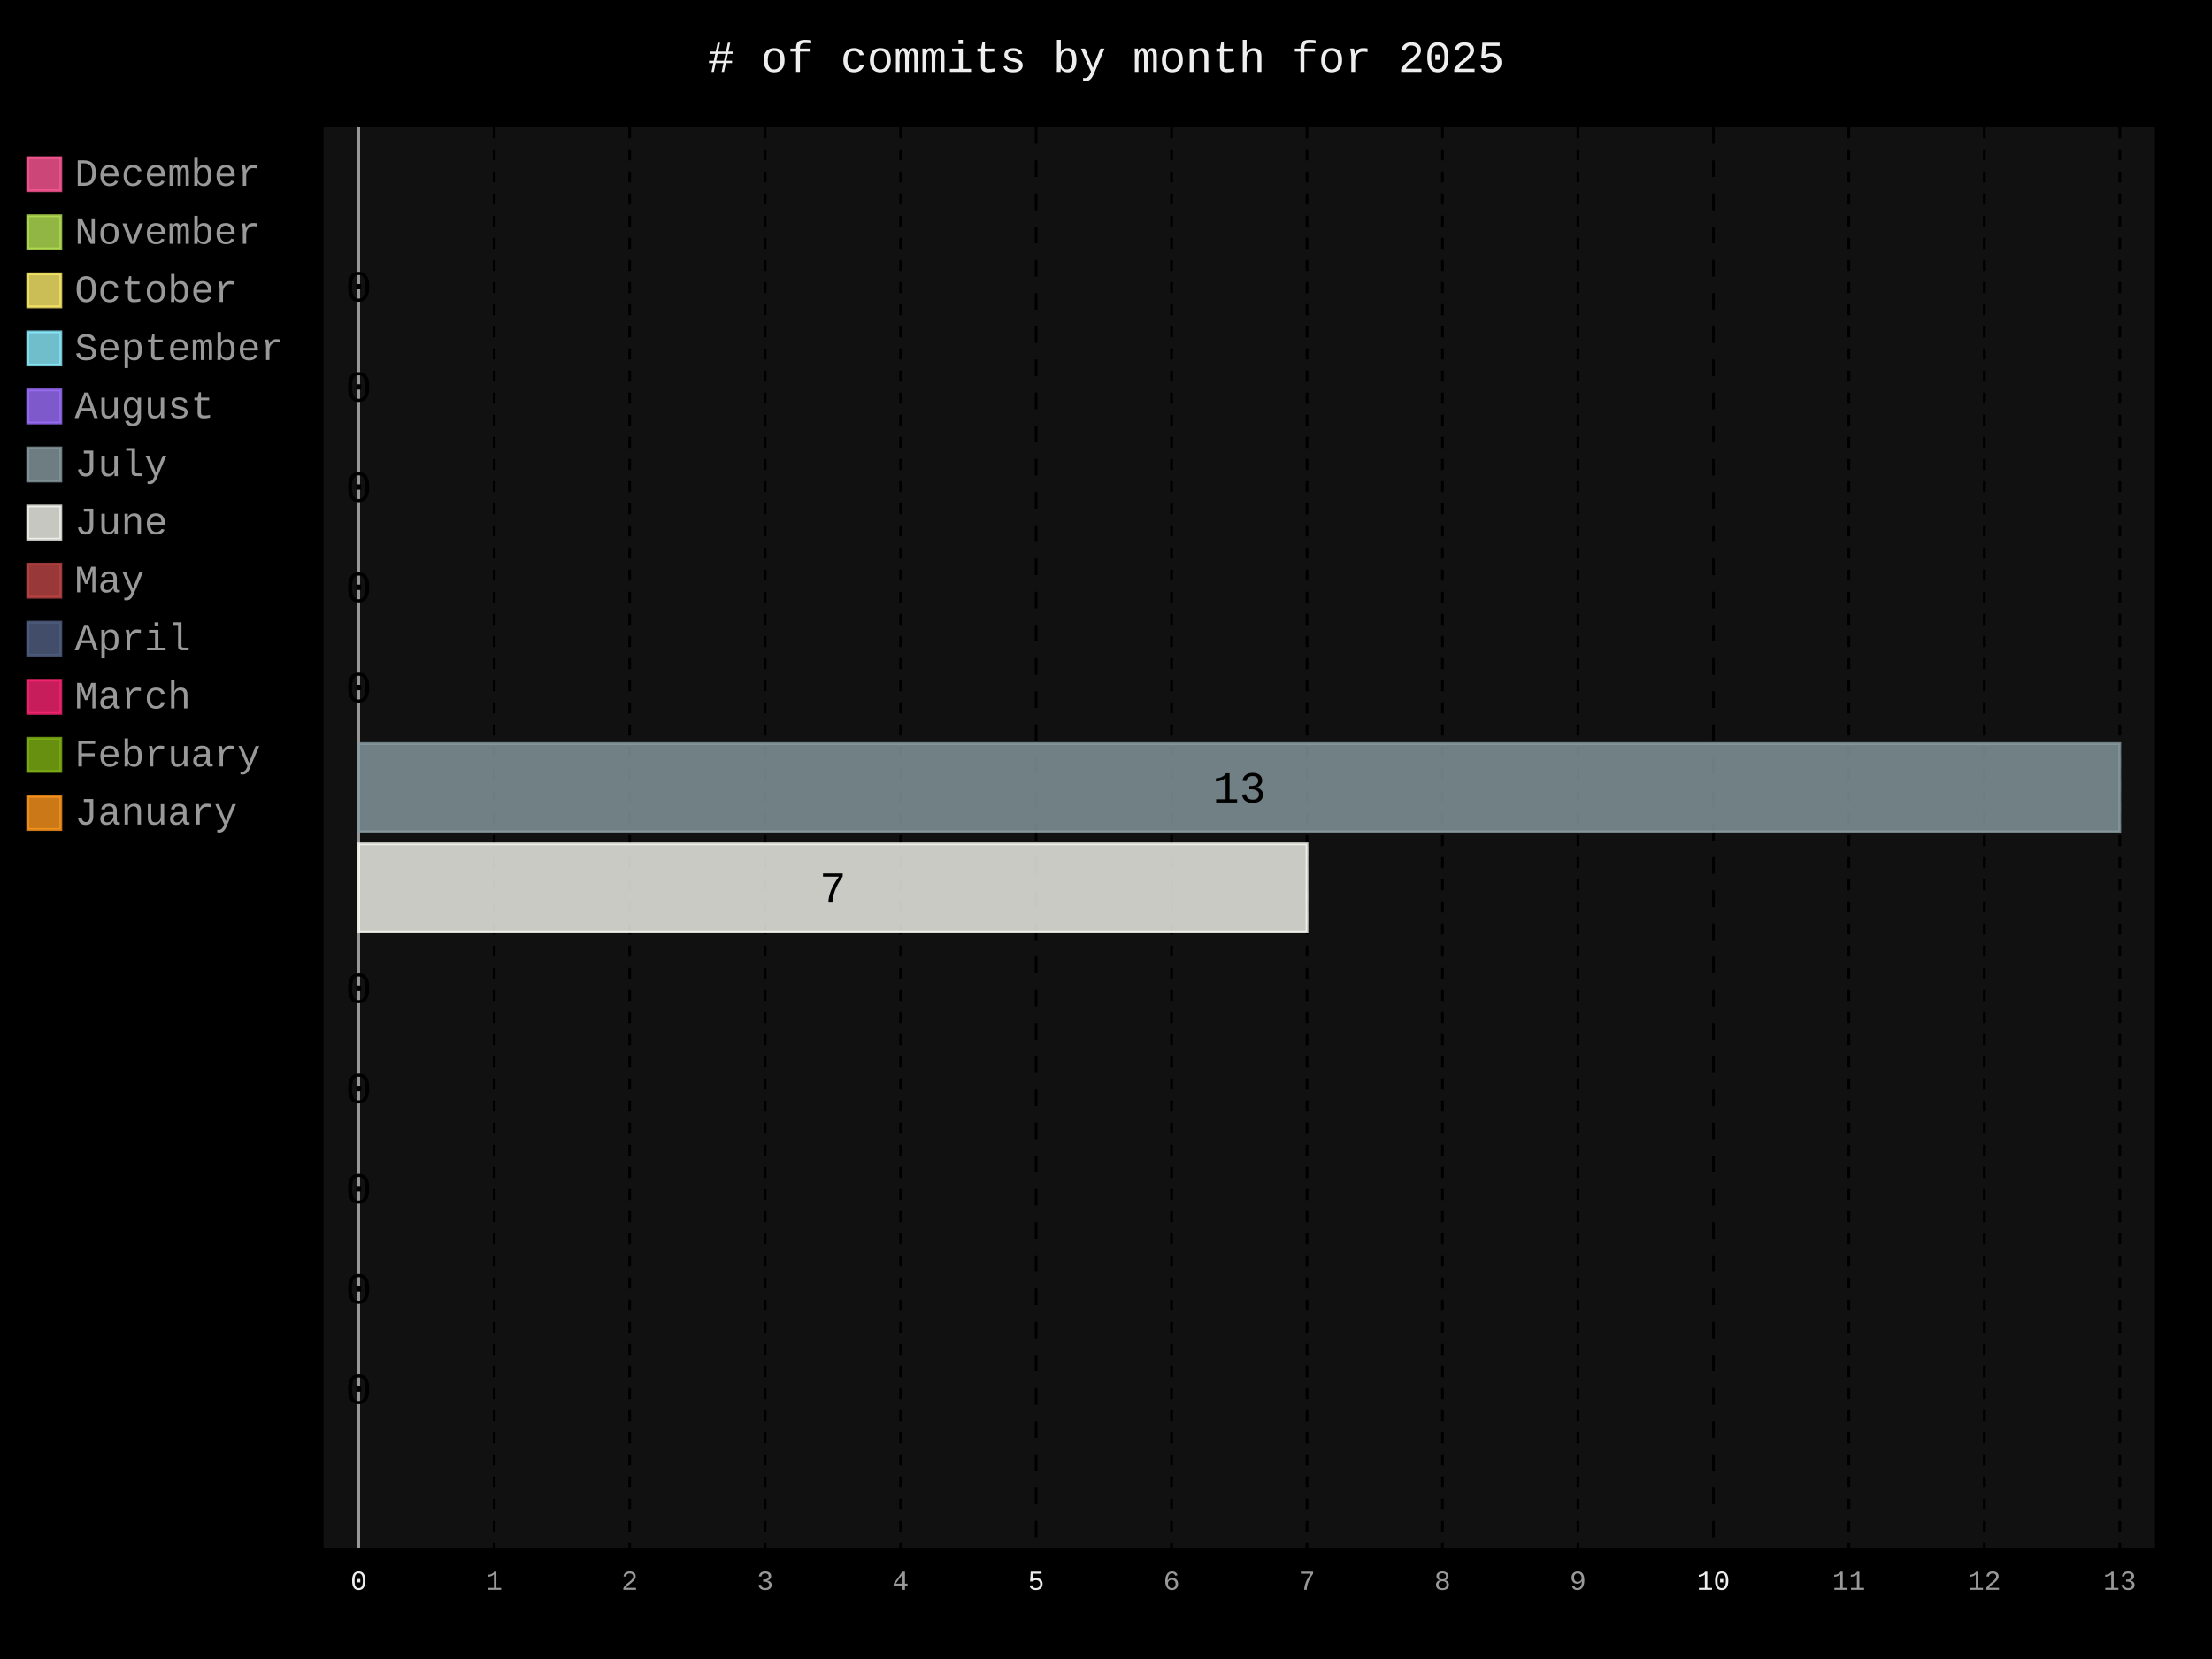
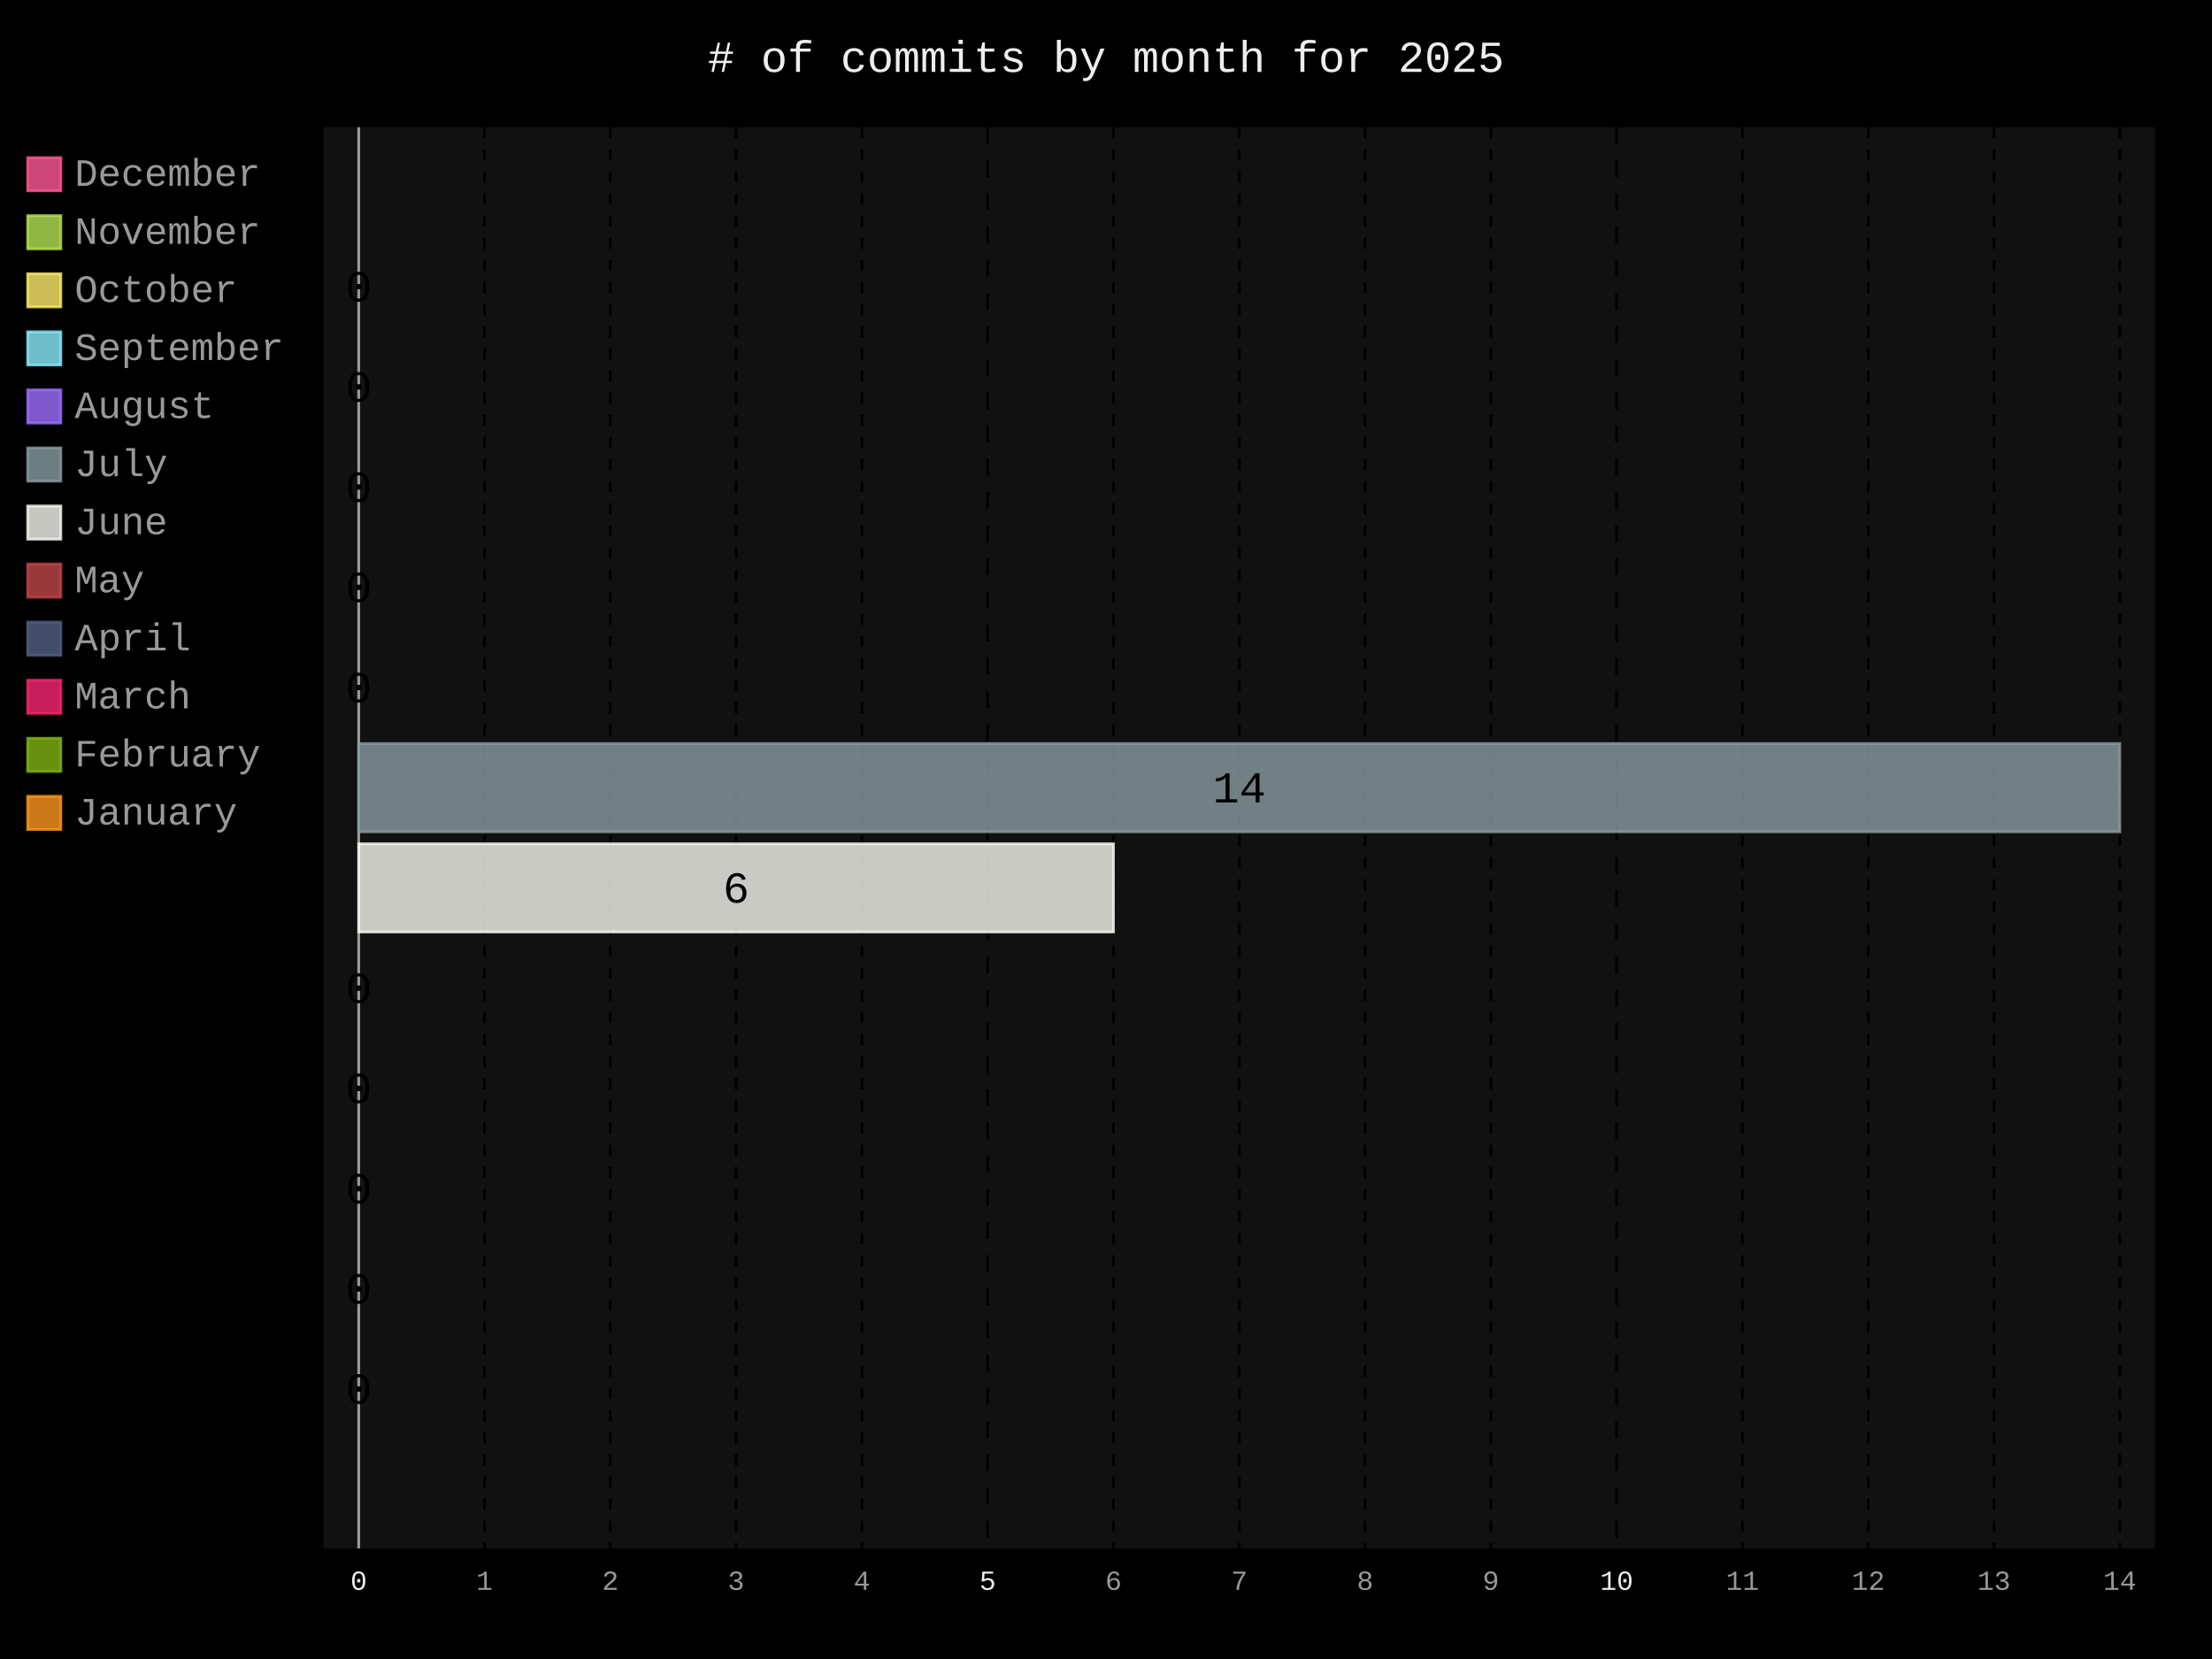
- <svg xmlns="http://www.w3.org/2000/svg" id="chart-ee1370d3-fffd-4a73-b550-3f296d1bf273" class="pygal-chart" viewBox="0 0 800 600">
+ <svg xmlns="http://www.w3.org/2000/svg" id="chart-17043335-8be6-4e63-9df9-05cff86b1221" class="pygal-chart" viewBox="0 0 800 600">
  <defs>
-     <style type="text/css">#chart-ee1370d3-fffd-4a73-b550-3f296d1bf273{-webkit-user-select:none;-webkit-font-smoothing:antialiased;font-family:Consolas,"Liberation Mono",Menlo,Courier,monospace}#chart-ee1370d3-fffd-4a73-b550-3f296d1bf273 .title{font-family:Consolas,"Liberation Mono",Menlo,Courier,monospace;font-size:16px}#chart-ee1370d3-fffd-4a73-b550-3f296d1bf273 .legends .legend text{font-family:Consolas,"Liberation Mono",Menlo,Courier,monospace;font-size:14px}#chart-ee1370d3-fffd-4a73-b550-3f296d1bf273 .axis text{font-family:Consolas,"Liberation Mono",Menlo,Courier,monospace;font-size:10px}#chart-ee1370d3-fffd-4a73-b550-3f296d1bf273 .axis text.major{font-family:Consolas,"Liberation Mono",Menlo,Courier,monospace;font-size:10px}#chart-ee1370d3-fffd-4a73-b550-3f296d1bf273 .text-overlay text.value{font-family:Consolas,"Liberation Mono",Menlo,Courier,monospace;font-size:16px}#chart-ee1370d3-fffd-4a73-b550-3f296d1bf273 .text-overlay text.label{font-family:Consolas,"Liberation Mono",Menlo,Courier,monospace;font-size:10px}#chart-ee1370d3-fffd-4a73-b550-3f296d1bf273 .tooltip{font-family:Consolas,"Liberation Mono",Menlo,Courier,monospace;font-size:14px}#chart-ee1370d3-fffd-4a73-b550-3f296d1bf273 text.no_data{font-family:Consolas,"Liberation Mono",Menlo,Courier,monospace;font-size:64px}
- #chart-ee1370d3-fffd-4a73-b550-3f296d1bf273{background-color:black}#chart-ee1370d3-fffd-4a73-b550-3f296d1bf273 path,#chart-ee1370d3-fffd-4a73-b550-3f296d1bf273 line,#chart-ee1370d3-fffd-4a73-b550-3f296d1bf273 rect,#chart-ee1370d3-fffd-4a73-b550-3f296d1bf273 circle{-webkit-transition:250ms;-moz-transition:250ms;transition:250ms}#chart-ee1370d3-fffd-4a73-b550-3f296d1bf273 .graph &gt; .background{fill:black}#chart-ee1370d3-fffd-4a73-b550-3f296d1bf273 .plot &gt; .background{fill:#111}#chart-ee1370d3-fffd-4a73-b550-3f296d1bf273 .graph{fill:#999}#chart-ee1370d3-fffd-4a73-b550-3f296d1bf273 text.no_data{fill:#eee}#chart-ee1370d3-fffd-4a73-b550-3f296d1bf273 .title{fill:#eee}#chart-ee1370d3-fffd-4a73-b550-3f296d1bf273 .legends .legend text{fill:#999}#chart-ee1370d3-fffd-4a73-b550-3f296d1bf273 .legends .legend:hover text{fill:#eee}#chart-ee1370d3-fffd-4a73-b550-3f296d1bf273 .axis .line{stroke:#eee}#chart-ee1370d3-fffd-4a73-b550-3f296d1bf273 .axis .guide.line{stroke:#555}#chart-ee1370d3-fffd-4a73-b550-3f296d1bf273 .axis .major.line{stroke:#999}#chart-ee1370d3-fffd-4a73-b550-3f296d1bf273 .axis text.major{fill:#eee}#chart-ee1370d3-fffd-4a73-b550-3f296d1bf273 .axis.y .guides:hover .guide.line,#chart-ee1370d3-fffd-4a73-b550-3f296d1bf273 .line-graph .axis.x .guides:hover .guide.line,#chart-ee1370d3-fffd-4a73-b550-3f296d1bf273 .stackedline-graph .axis.x .guides:hover .guide.line,#chart-ee1370d3-fffd-4a73-b550-3f296d1bf273 .xy-graph .axis.x .guides:hover .guide.line{stroke:#eee}#chart-ee1370d3-fffd-4a73-b550-3f296d1bf273 .axis .guides:hover text{fill:#eee}#chart-ee1370d3-fffd-4a73-b550-3f296d1bf273 .reactive{fill-opacity:.8;stroke-opacity:.8;stroke-width:1}#chart-ee1370d3-fffd-4a73-b550-3f296d1bf273 .ci{stroke:#999}#chart-ee1370d3-fffd-4a73-b550-3f296d1bf273 .reactive.active,#chart-ee1370d3-fffd-4a73-b550-3f296d1bf273 .active .reactive{fill-opacity:.4;stroke-opacity:.9;stroke-width:4}#chart-ee1370d3-fffd-4a73-b550-3f296d1bf273 .ci .reactive.active{stroke-width:1.5}#chart-ee1370d3-fffd-4a73-b550-3f296d1bf273 .series text{fill:#eee}#chart-ee1370d3-fffd-4a73-b550-3f296d1bf273 .tooltip rect{fill:#111;stroke:#eee;-webkit-transition:opacity 250ms;-moz-transition:opacity 250ms;transition:opacity 250ms}#chart-ee1370d3-fffd-4a73-b550-3f296d1bf273 .tooltip .label{fill:#999}#chart-ee1370d3-fffd-4a73-b550-3f296d1bf273 .tooltip .label{fill:#999}#chart-ee1370d3-fffd-4a73-b550-3f296d1bf273 .tooltip .legend{font-size:.8em;fill:#555}#chart-ee1370d3-fffd-4a73-b550-3f296d1bf273 .tooltip .x_label{font-size:.6em;fill:#eee}#chart-ee1370d3-fffd-4a73-b550-3f296d1bf273 .tooltip .xlink{font-size:.5em;text-decoration:underline}#chart-ee1370d3-fffd-4a73-b550-3f296d1bf273 .tooltip .value{font-size:1.5em}#chart-ee1370d3-fffd-4a73-b550-3f296d1bf273 .bound{font-size:.5em}#chart-ee1370d3-fffd-4a73-b550-3f296d1bf273 .max-value{font-size:.75em;fill:#555}#chart-ee1370d3-fffd-4a73-b550-3f296d1bf273 .map-element{fill:#111;stroke:#555 !important}#chart-ee1370d3-fffd-4a73-b550-3f296d1bf273 .map-element .reactive{fill-opacity:inherit;stroke-opacity:inherit}#chart-ee1370d3-fffd-4a73-b550-3f296d1bf273 .color-0,#chart-ee1370d3-fffd-4a73-b550-3f296d1bf273 .color-0 a:visited{stroke:#ff5995;fill:#ff5995}#chart-ee1370d3-fffd-4a73-b550-3f296d1bf273 .color-1,#chart-ee1370d3-fffd-4a73-b550-3f296d1bf273 .color-1 a:visited{stroke:#b6e354;fill:#b6e354}#chart-ee1370d3-fffd-4a73-b550-3f296d1bf273 .color-2,#chart-ee1370d3-fffd-4a73-b550-3f296d1bf273 .color-2 a:visited{stroke:#feed6c;fill:#feed6c}#chart-ee1370d3-fffd-4a73-b550-3f296d1bf273 .color-3,#chart-ee1370d3-fffd-4a73-b550-3f296d1bf273 .color-3 a:visited{stroke:#8cedff;fill:#8cedff}#chart-ee1370d3-fffd-4a73-b550-3f296d1bf273 .color-4,#chart-ee1370d3-fffd-4a73-b550-3f296d1bf273 .color-4 a:visited{stroke:#9e6ffe;fill:#9e6ffe}#chart-ee1370d3-fffd-4a73-b550-3f296d1bf273 .color-5,#chart-ee1370d3-fffd-4a73-b550-3f296d1bf273 .color-5 a:visited{stroke:#899ca1;fill:#899ca1}#chart-ee1370d3-fffd-4a73-b550-3f296d1bf273 .color-6,#chart-ee1370d3-fffd-4a73-b550-3f296d1bf273 .color-6 a:visited{stroke:#f8f8f2;fill:#f8f8f2}#chart-ee1370d3-fffd-4a73-b550-3f296d1bf273 .color-7,#chart-ee1370d3-fffd-4a73-b550-3f296d1bf273 .color-7 a:visited{stroke:#bf4646;fill:#bf4646}#chart-ee1370d3-fffd-4a73-b550-3f296d1bf273 .color-8,#chart-ee1370d3-fffd-4a73-b550-3f296d1bf273 .color-8 a:visited{stroke:#516083;fill:#516083}#chart-ee1370d3-fffd-4a73-b550-3f296d1bf273 .color-9,#chart-ee1370d3-fffd-4a73-b550-3f296d1bf273 .color-9 a:visited{stroke:#f92672;fill:#f92672}#chart-ee1370d3-fffd-4a73-b550-3f296d1bf273 .color-10,#chart-ee1370d3-fffd-4a73-b550-3f296d1bf273 .color-10 a:visited{stroke:#82b414;fill:#82b414}#chart-ee1370d3-fffd-4a73-b550-3f296d1bf273 .color-11,#chart-ee1370d3-fffd-4a73-b550-3f296d1bf273 .color-11 a:visited{stroke:#fd971f;fill:#fd971f}#chart-ee1370d3-fffd-4a73-b550-3f296d1bf273 .text-overlay .color-0 text{fill:black}#chart-ee1370d3-fffd-4a73-b550-3f296d1bf273 .text-overlay .color-1 text{fill:black}#chart-ee1370d3-fffd-4a73-b550-3f296d1bf273 .text-overlay .color-2 text{fill:black}#chart-ee1370d3-fffd-4a73-b550-3f296d1bf273 .text-overlay .color-3 text{fill:black}#chart-ee1370d3-fffd-4a73-b550-3f296d1bf273 .text-overlay .color-4 text{fill:black}#chart-ee1370d3-fffd-4a73-b550-3f296d1bf273 .text-overlay .color-5 text{fill:black}#chart-ee1370d3-fffd-4a73-b550-3f296d1bf273 .text-overlay .color-6 text{fill:black}#chart-ee1370d3-fffd-4a73-b550-3f296d1bf273 .text-overlay .color-7 text{fill:black}#chart-ee1370d3-fffd-4a73-b550-3f296d1bf273 .text-overlay .color-8 text{fill:black}#chart-ee1370d3-fffd-4a73-b550-3f296d1bf273 .text-overlay .color-9 text{fill:black}#chart-ee1370d3-fffd-4a73-b550-3f296d1bf273 .text-overlay .color-10 text{fill:black}#chart-ee1370d3-fffd-4a73-b550-3f296d1bf273 .text-overlay .color-11 text{fill:black}
- #chart-ee1370d3-fffd-4a73-b550-3f296d1bf273 text.no_data{text-anchor:middle}#chart-ee1370d3-fffd-4a73-b550-3f296d1bf273 .guide.line{fill:none}#chart-ee1370d3-fffd-4a73-b550-3f296d1bf273 .centered{text-anchor:middle}#chart-ee1370d3-fffd-4a73-b550-3f296d1bf273 .title{text-anchor:middle}#chart-ee1370d3-fffd-4a73-b550-3f296d1bf273 .legends .legend text{fill-opacity:1}#chart-ee1370d3-fffd-4a73-b550-3f296d1bf273 .axis.x text{text-anchor:middle}#chart-ee1370d3-fffd-4a73-b550-3f296d1bf273 .axis.x:not(.web) text[transform]{text-anchor:start}#chart-ee1370d3-fffd-4a73-b550-3f296d1bf273 .axis.x:not(.web) text[transform].backwards{text-anchor:end}#chart-ee1370d3-fffd-4a73-b550-3f296d1bf273 .axis.y text{text-anchor:end}#chart-ee1370d3-fffd-4a73-b550-3f296d1bf273 .axis.y text[transform].backwards{text-anchor:start}#chart-ee1370d3-fffd-4a73-b550-3f296d1bf273 .axis.y2 text{text-anchor:start}#chart-ee1370d3-fffd-4a73-b550-3f296d1bf273 .axis.y2 text[transform].backwards{text-anchor:end}#chart-ee1370d3-fffd-4a73-b550-3f296d1bf273 .axis .guide.line{stroke-dasharray:4,4;stroke:black}#chart-ee1370d3-fffd-4a73-b550-3f296d1bf273 .axis .major.guide.line{stroke-dasharray:6,6;stroke:black}#chart-ee1370d3-fffd-4a73-b550-3f296d1bf273 .horizontal .axis.y .guide.line,#chart-ee1370d3-fffd-4a73-b550-3f296d1bf273 .horizontal .axis.y2 .guide.line,#chart-ee1370d3-fffd-4a73-b550-3f296d1bf273 .vertical .axis.x .guide.line{opacity:0}#chart-ee1370d3-fffd-4a73-b550-3f296d1bf273 .horizontal .axis.always_show .guide.line,#chart-ee1370d3-fffd-4a73-b550-3f296d1bf273 .vertical .axis.always_show .guide.line{opacity:1 !important}#chart-ee1370d3-fffd-4a73-b550-3f296d1bf273 .axis.y .guides:hover .guide.line,#chart-ee1370d3-fffd-4a73-b550-3f296d1bf273 .axis.y2 .guides:hover .guide.line,#chart-ee1370d3-fffd-4a73-b550-3f296d1bf273 .axis.x .guides:hover .guide.line{opacity:1}#chart-ee1370d3-fffd-4a73-b550-3f296d1bf273 .axis .guides:hover text{opacity:1}#chart-ee1370d3-fffd-4a73-b550-3f296d1bf273 .nofill{fill:none}#chart-ee1370d3-fffd-4a73-b550-3f296d1bf273 .subtle-fill{fill-opacity:.2}#chart-ee1370d3-fffd-4a73-b550-3f296d1bf273 .dot{stroke-width:1px;fill-opacity:1;stroke-opacity:1}#chart-ee1370d3-fffd-4a73-b550-3f296d1bf273 .dot.active{stroke-width:5px}#chart-ee1370d3-fffd-4a73-b550-3f296d1bf273 .dot.negative{fill:transparent}#chart-ee1370d3-fffd-4a73-b550-3f296d1bf273 text,#chart-ee1370d3-fffd-4a73-b550-3f296d1bf273 tspan{stroke:none !important}#chart-ee1370d3-fffd-4a73-b550-3f296d1bf273 .series text.active{opacity:1}#chart-ee1370d3-fffd-4a73-b550-3f296d1bf273 .tooltip rect{fill-opacity:.95;stroke-width:.5}#chart-ee1370d3-fffd-4a73-b550-3f296d1bf273 .tooltip text{fill-opacity:1}#chart-ee1370d3-fffd-4a73-b550-3f296d1bf273 .showable{visibility:hidden}#chart-ee1370d3-fffd-4a73-b550-3f296d1bf273 .showable.shown{visibility:visible}#chart-ee1370d3-fffd-4a73-b550-3f296d1bf273 .gauge-background{fill:rgba(229,229,229,1);stroke:none}#chart-ee1370d3-fffd-4a73-b550-3f296d1bf273 .bg-lines{stroke:black;stroke-width:2px}</style>
+     <style type="text/css">#chart-17043335-8be6-4e63-9df9-05cff86b1221{-webkit-user-select:none;-webkit-font-smoothing:antialiased;font-family:Consolas,"Liberation Mono",Menlo,Courier,monospace}#chart-17043335-8be6-4e63-9df9-05cff86b1221 .title{font-family:Consolas,"Liberation Mono",Menlo,Courier,monospace;font-size:16px}#chart-17043335-8be6-4e63-9df9-05cff86b1221 .legends .legend text{font-family:Consolas,"Liberation Mono",Menlo,Courier,monospace;font-size:14px}#chart-17043335-8be6-4e63-9df9-05cff86b1221 .axis text{font-family:Consolas,"Liberation Mono",Menlo,Courier,monospace;font-size:10px}#chart-17043335-8be6-4e63-9df9-05cff86b1221 .axis text.major{font-family:Consolas,"Liberation Mono",Menlo,Courier,monospace;font-size:10px}#chart-17043335-8be6-4e63-9df9-05cff86b1221 .text-overlay text.value{font-family:Consolas,"Liberation Mono",Menlo,Courier,monospace;font-size:16px}#chart-17043335-8be6-4e63-9df9-05cff86b1221 .text-overlay text.label{font-family:Consolas,"Liberation Mono",Menlo,Courier,monospace;font-size:10px}#chart-17043335-8be6-4e63-9df9-05cff86b1221 .tooltip{font-family:Consolas,"Liberation Mono",Menlo,Courier,monospace;font-size:14px}#chart-17043335-8be6-4e63-9df9-05cff86b1221 text.no_data{font-family:Consolas,"Liberation Mono",Menlo,Courier,monospace;font-size:64px}
+ #chart-17043335-8be6-4e63-9df9-05cff86b1221{background-color:black}#chart-17043335-8be6-4e63-9df9-05cff86b1221 path,#chart-17043335-8be6-4e63-9df9-05cff86b1221 line,#chart-17043335-8be6-4e63-9df9-05cff86b1221 rect,#chart-17043335-8be6-4e63-9df9-05cff86b1221 circle{-webkit-transition:250ms;-moz-transition:250ms;transition:250ms}#chart-17043335-8be6-4e63-9df9-05cff86b1221 .graph &gt; .background{fill:black}#chart-17043335-8be6-4e63-9df9-05cff86b1221 .plot &gt; .background{fill:#111}#chart-17043335-8be6-4e63-9df9-05cff86b1221 .graph{fill:#999}#chart-17043335-8be6-4e63-9df9-05cff86b1221 text.no_data{fill:#eee}#chart-17043335-8be6-4e63-9df9-05cff86b1221 .title{fill:#eee}#chart-17043335-8be6-4e63-9df9-05cff86b1221 .legends .legend text{fill:#999}#chart-17043335-8be6-4e63-9df9-05cff86b1221 .legends .legend:hover text{fill:#eee}#chart-17043335-8be6-4e63-9df9-05cff86b1221 .axis .line{stroke:#eee}#chart-17043335-8be6-4e63-9df9-05cff86b1221 .axis .guide.line{stroke:#555}#chart-17043335-8be6-4e63-9df9-05cff86b1221 .axis .major.line{stroke:#999}#chart-17043335-8be6-4e63-9df9-05cff86b1221 .axis text.major{fill:#eee}#chart-17043335-8be6-4e63-9df9-05cff86b1221 .axis.y .guides:hover .guide.line,#chart-17043335-8be6-4e63-9df9-05cff86b1221 .line-graph .axis.x .guides:hover .guide.line,#chart-17043335-8be6-4e63-9df9-05cff86b1221 .stackedline-graph .axis.x .guides:hover .guide.line,#chart-17043335-8be6-4e63-9df9-05cff86b1221 .xy-graph .axis.x .guides:hover .guide.line{stroke:#eee}#chart-17043335-8be6-4e63-9df9-05cff86b1221 .axis .guides:hover text{fill:#eee}#chart-17043335-8be6-4e63-9df9-05cff86b1221 .reactive{fill-opacity:.8;stroke-opacity:.8;stroke-width:1}#chart-17043335-8be6-4e63-9df9-05cff86b1221 .ci{stroke:#999}#chart-17043335-8be6-4e63-9df9-05cff86b1221 .reactive.active,#chart-17043335-8be6-4e63-9df9-05cff86b1221 .active .reactive{fill-opacity:.4;stroke-opacity:.9;stroke-width:4}#chart-17043335-8be6-4e63-9df9-05cff86b1221 .ci .reactive.active{stroke-width:1.5}#chart-17043335-8be6-4e63-9df9-05cff86b1221 .series text{fill:#eee}#chart-17043335-8be6-4e63-9df9-05cff86b1221 .tooltip rect{fill:#111;stroke:#eee;-webkit-transition:opacity 250ms;-moz-transition:opacity 250ms;transition:opacity 250ms}#chart-17043335-8be6-4e63-9df9-05cff86b1221 .tooltip .label{fill:#999}#chart-17043335-8be6-4e63-9df9-05cff86b1221 .tooltip .label{fill:#999}#chart-17043335-8be6-4e63-9df9-05cff86b1221 .tooltip .legend{font-size:.8em;fill:#555}#chart-17043335-8be6-4e63-9df9-05cff86b1221 .tooltip .x_label{font-size:.6em;fill:#eee}#chart-17043335-8be6-4e63-9df9-05cff86b1221 .tooltip .xlink{font-size:.5em;text-decoration:underline}#chart-17043335-8be6-4e63-9df9-05cff86b1221 .tooltip .value{font-size:1.5em}#chart-17043335-8be6-4e63-9df9-05cff86b1221 .bound{font-size:.5em}#chart-17043335-8be6-4e63-9df9-05cff86b1221 .max-value{font-size:.75em;fill:#555}#chart-17043335-8be6-4e63-9df9-05cff86b1221 .map-element{fill:#111;stroke:#555 !important}#chart-17043335-8be6-4e63-9df9-05cff86b1221 .map-element .reactive{fill-opacity:inherit;stroke-opacity:inherit}#chart-17043335-8be6-4e63-9df9-05cff86b1221 .color-0,#chart-17043335-8be6-4e63-9df9-05cff86b1221 .color-0 a:visited{stroke:#ff5995;fill:#ff5995}#chart-17043335-8be6-4e63-9df9-05cff86b1221 .color-1,#chart-17043335-8be6-4e63-9df9-05cff86b1221 .color-1 a:visited{stroke:#b6e354;fill:#b6e354}#chart-17043335-8be6-4e63-9df9-05cff86b1221 .color-2,#chart-17043335-8be6-4e63-9df9-05cff86b1221 .color-2 a:visited{stroke:#feed6c;fill:#feed6c}#chart-17043335-8be6-4e63-9df9-05cff86b1221 .color-3,#chart-17043335-8be6-4e63-9df9-05cff86b1221 .color-3 a:visited{stroke:#8cedff;fill:#8cedff}#chart-17043335-8be6-4e63-9df9-05cff86b1221 .color-4,#chart-17043335-8be6-4e63-9df9-05cff86b1221 .color-4 a:visited{stroke:#9e6ffe;fill:#9e6ffe}#chart-17043335-8be6-4e63-9df9-05cff86b1221 .color-5,#chart-17043335-8be6-4e63-9df9-05cff86b1221 .color-5 a:visited{stroke:#899ca1;fill:#899ca1}#chart-17043335-8be6-4e63-9df9-05cff86b1221 .color-6,#chart-17043335-8be6-4e63-9df9-05cff86b1221 .color-6 a:visited{stroke:#f8f8f2;fill:#f8f8f2}#chart-17043335-8be6-4e63-9df9-05cff86b1221 .color-7,#chart-17043335-8be6-4e63-9df9-05cff86b1221 .color-7 a:visited{stroke:#bf4646;fill:#bf4646}#chart-17043335-8be6-4e63-9df9-05cff86b1221 .color-8,#chart-17043335-8be6-4e63-9df9-05cff86b1221 .color-8 a:visited{stroke:#516083;fill:#516083}#chart-17043335-8be6-4e63-9df9-05cff86b1221 .color-9,#chart-17043335-8be6-4e63-9df9-05cff86b1221 .color-9 a:visited{stroke:#f92672;fill:#f92672}#chart-17043335-8be6-4e63-9df9-05cff86b1221 .color-10,#chart-17043335-8be6-4e63-9df9-05cff86b1221 .color-10 a:visited{stroke:#82b414;fill:#82b414}#chart-17043335-8be6-4e63-9df9-05cff86b1221 .color-11,#chart-17043335-8be6-4e63-9df9-05cff86b1221 .color-11 a:visited{stroke:#fd971f;fill:#fd971f}#chart-17043335-8be6-4e63-9df9-05cff86b1221 .text-overlay .color-0 text{fill:black}#chart-17043335-8be6-4e63-9df9-05cff86b1221 .text-overlay .color-1 text{fill:black}#chart-17043335-8be6-4e63-9df9-05cff86b1221 .text-overlay .color-2 text{fill:black}#chart-17043335-8be6-4e63-9df9-05cff86b1221 .text-overlay .color-3 text{fill:black}#chart-17043335-8be6-4e63-9df9-05cff86b1221 .text-overlay .color-4 text{fill:black}#chart-17043335-8be6-4e63-9df9-05cff86b1221 .text-overlay .color-5 text{fill:black}#chart-17043335-8be6-4e63-9df9-05cff86b1221 .text-overlay .color-6 text{fill:black}#chart-17043335-8be6-4e63-9df9-05cff86b1221 .text-overlay .color-7 text{fill:black}#chart-17043335-8be6-4e63-9df9-05cff86b1221 .text-overlay .color-8 text{fill:black}#chart-17043335-8be6-4e63-9df9-05cff86b1221 .text-overlay .color-9 text{fill:black}#chart-17043335-8be6-4e63-9df9-05cff86b1221 .text-overlay .color-10 text{fill:black}#chart-17043335-8be6-4e63-9df9-05cff86b1221 .text-overlay .color-11 text{fill:black}
+ #chart-17043335-8be6-4e63-9df9-05cff86b1221 text.no_data{text-anchor:middle}#chart-17043335-8be6-4e63-9df9-05cff86b1221 .guide.line{fill:none}#chart-17043335-8be6-4e63-9df9-05cff86b1221 .centered{text-anchor:middle}#chart-17043335-8be6-4e63-9df9-05cff86b1221 .title{text-anchor:middle}#chart-17043335-8be6-4e63-9df9-05cff86b1221 .legends .legend text{fill-opacity:1}#chart-17043335-8be6-4e63-9df9-05cff86b1221 .axis.x text{text-anchor:middle}#chart-17043335-8be6-4e63-9df9-05cff86b1221 .axis.x:not(.web) text[transform]{text-anchor:start}#chart-17043335-8be6-4e63-9df9-05cff86b1221 .axis.x:not(.web) text[transform].backwards{text-anchor:end}#chart-17043335-8be6-4e63-9df9-05cff86b1221 .axis.y text{text-anchor:end}#chart-17043335-8be6-4e63-9df9-05cff86b1221 .axis.y text[transform].backwards{text-anchor:start}#chart-17043335-8be6-4e63-9df9-05cff86b1221 .axis.y2 text{text-anchor:start}#chart-17043335-8be6-4e63-9df9-05cff86b1221 .axis.y2 text[transform].backwards{text-anchor:end}#chart-17043335-8be6-4e63-9df9-05cff86b1221 .axis .guide.line{stroke-dasharray:4,4;stroke:black}#chart-17043335-8be6-4e63-9df9-05cff86b1221 .axis .major.guide.line{stroke-dasharray:6,6;stroke:black}#chart-17043335-8be6-4e63-9df9-05cff86b1221 .horizontal .axis.y .guide.line,#chart-17043335-8be6-4e63-9df9-05cff86b1221 .horizontal .axis.y2 .guide.line,#chart-17043335-8be6-4e63-9df9-05cff86b1221 .vertical .axis.x .guide.line{opacity:0}#chart-17043335-8be6-4e63-9df9-05cff86b1221 .horizontal .axis.always_show .guide.line,#chart-17043335-8be6-4e63-9df9-05cff86b1221 .vertical .axis.always_show .guide.line{opacity:1 !important}#chart-17043335-8be6-4e63-9df9-05cff86b1221 .axis.y .guides:hover .guide.line,#chart-17043335-8be6-4e63-9df9-05cff86b1221 .axis.y2 .guides:hover .guide.line,#chart-17043335-8be6-4e63-9df9-05cff86b1221 .axis.x .guides:hover .guide.line{opacity:1}#chart-17043335-8be6-4e63-9df9-05cff86b1221 .axis .guides:hover text{opacity:1}#chart-17043335-8be6-4e63-9df9-05cff86b1221 .nofill{fill:none}#chart-17043335-8be6-4e63-9df9-05cff86b1221 .subtle-fill{fill-opacity:.2}#chart-17043335-8be6-4e63-9df9-05cff86b1221 .dot{stroke-width:1px;fill-opacity:1;stroke-opacity:1}#chart-17043335-8be6-4e63-9df9-05cff86b1221 .dot.active{stroke-width:5px}#chart-17043335-8be6-4e63-9df9-05cff86b1221 .dot.negative{fill:transparent}#chart-17043335-8be6-4e63-9df9-05cff86b1221 text,#chart-17043335-8be6-4e63-9df9-05cff86b1221 tspan{stroke:none !important}#chart-17043335-8be6-4e63-9df9-05cff86b1221 .series text.active{opacity:1}#chart-17043335-8be6-4e63-9df9-05cff86b1221 .tooltip rect{fill-opacity:.95;stroke-width:.5}#chart-17043335-8be6-4e63-9df9-05cff86b1221 .tooltip text{fill-opacity:1}#chart-17043335-8be6-4e63-9df9-05cff86b1221 .showable{visibility:hidden}#chart-17043335-8be6-4e63-9df9-05cff86b1221 .showable.shown{visibility:visible}#chart-17043335-8be6-4e63-9df9-05cff86b1221 .gauge-background{fill:rgba(229,229,229,1);stroke:none}#chart-17043335-8be6-4e63-9df9-05cff86b1221 .bg-lines{stroke:black;stroke-width:2px}</style>
  </defs>
  <g class="graph horizontalbar-graph horizontal">
    <rect x="0" y="0" width="800" height="600" class="background" />
    <g transform="translate(117, 46)" class="plot">
      <rect x="0" y="0" width="662.4" height="514" class="background" />
      <g class="axis x always_show">
        <g class="guides">
          <path d="M12.738 0 v514" class="axis major line" />
          <text x="12.738" y="529.0" class="major">0</text>
        </g>
        <g class="guides">
-           <path d="M61.733 0 v514" class="guide line" />
-           <text x="61.733" y="529.0" class="">1</text>
-         </g>
-         <g class="guides">
-           <path d="M110.727 0 v514" class="guide line" />
-           <text x="110.727" y="529.0" class="">2</text>
-         </g>
-         <g class="guides">
-           <path d="M159.721 0 v514" class="guide line" />
-           <text x="159.721" y="529.0" class="">3</text>
-         </g>
-         <g class="guides">
-           <path d="M208.715 0 v514" class="guide line" />
-           <text x="208.715" y="529.0" class="">4</text>
-         </g>
-         <g class="guides">
-           <path d="M257.709 0 v514" class="major guide line" />
-           <text x="257.709" y="529.0" class="major">5</text>
-         </g>
-         <g class="guides">
-           <path d="M306.703 0 v514" class="guide line" />
-           <text x="306.703" y="529.0" class="">6</text>
-         </g>
-         <g class="guides">
-           <path d="M355.697 0 v514" class="guide line" />
-           <text x="355.697" y="529.0" class="">7</text>
-         </g>
-         <g class="guides">
-           <path d="M404.691 0 v514" class="guide line" />
-           <text x="404.691" y="529.0" class="">8</text>
-         </g>
-         <g class="guides">
-           <path d="M453.685 0 v514" class="guide line" />
-           <text x="453.685" y="529.0" class="">9</text>
-         </g>
-         <g class="guides">
-           <path d="M502.679 0 v514" class="major guide line" />
-           <text x="502.679" y="529.0" class="major">10</text>
-         </g>
-         <g class="guides">
-           <path d="M551.673 0 v514" class="guide line" />
-           <text x="551.673" y="529.0" class="">11</text>
-         </g>
-         <g class="guides">
-           <path d="M600.667 0 v514" class="guide line" />
-           <text x="600.667" y="529.0" class="">12</text>
+           <path d="M58.233 0 v514" class="guide line" />
+           <text x="58.233" y="529.0" class="">1</text>
+         </g>
+         <g class="guides">
+           <path d="M103.727 0 v514" class="guide line" />
+           <text x="103.727" y="529.0" class="">2</text>
+         </g>
+         <g class="guides">
+           <path d="M149.222 0 v514" class="guide line" />
+           <text x="149.222" y="529.0" class="">3</text>
+         </g>
+         <g class="guides">
+           <path d="M194.716 0 v514" class="guide line" />
+           <text x="194.716" y="529.0" class="">4</text>
+         </g>
+         <g class="guides">
+           <path d="M240.211 0 v514" class="major guide line" />
+           <text x="240.211" y="529.0" class="major">5</text>
+         </g>
+         <g class="guides">
+           <path d="M285.705 0 v514" class="guide line" />
+           <text x="285.705" y="529.0" class="">6</text>
+         </g>
+         <g class="guides">
+           <path d="M331.2 0 v514" class="guide line" />
+           <text x="331.2" y="529.0" class="">7</text>
+         </g>
+         <g class="guides">
+           <path d="M376.695 0 v514" class="guide line" />
+           <text x="376.695" y="529.0" class="">8</text>
+         </g>
+         <g class="guides">
+           <path d="M422.189 0 v514" class="guide line" />
+           <text x="422.189" y="529.0" class="">9</text>
+         </g>
+         <g class="guides">
+           <path d="M467.684 0 v514" class="major guide line" />
+           <text x="467.684" y="529.0" class="major">10</text>
+         </g>
+         <g class="guides">
+           <path d="M513.178 0 v514" class="guide line" />
+           <text x="513.178" y="529.0" class="">11</text>
+         </g>
+         <g class="guides">
+           <path d="M558.673 0 v514" class="guide line" />
+           <text x="558.673" y="529.0" class="">12</text>
+         </g>
+         <g class="guides">
+           <path d="M604.167 0 v514" class="guide line" />
+           <text x="604.167" y="529.0" class="">13</text>
        </g>
        <g class="guides">
          <path d="M649.662 0 v514" class="guide line" />
-           <text x="649.662" y="529.0" class="">13</text>
+           <text x="649.662" y="529.0" class="">14</text>
        </g>
      </g>
      <g class="series serie-11 color-11">
        <g class="bars">
          <g class="bar">
            <rect x="12.738" y="440.393" rx="0" ry="0" height="31.894" class="rect reactive tooltip-trigger" />
          </g>
        </g>
      </g>
      <g class="series serie-10 color-10">
        <g class="bars">
          <g class="bar">
            <rect x="12.738" y="404.149" rx="0" ry="0" height="31.894" class="rect reactive tooltip-trigger" />
          </g>
        </g>
      </g>
      <g class="series serie-9 color-9">
        <g class="bars">
          <g class="bar">
            <rect x="12.738" y="367.905" rx="0" ry="0" height="31.894" class="rect reactive tooltip-trigger" />
          </g>
        </g>
      </g>
      <g class="series serie-8 color-8">
        <g class="bars">
          <g class="bar">
            <rect x="12.738" y="331.662" rx="0" ry="0" height="31.894" class="rect reactive tooltip-trigger" />
          </g>
        </g>
      </g>
      <g class="series serie-7 color-7">
        <g class="bars">
          <g class="bar">
            <rect x="12.738" y="295.418" rx="0" ry="0" height="31.894" class="rect reactive tooltip-trigger" />
          </g>
        </g>
      </g>
      <g class="series serie-6 color-6">
        <g class="bars">
          <g class="bar">
-             <rect x="12.738" y="259.175" rx="0" ry="0" width="342.959" height="31.894" class="rect reactive tooltip-trigger" />
+             <rect x="12.738" y="259.175" rx="0" ry="0" width="272.967" height="31.894" class="rect reactive tooltip-trigger" />
          </g>
        </g>
      </g>
      <g class="series serie-5 color-5">
        <g class="bars">
          <g class="bar">
            <rect x="12.738" y="222.931" rx="0" ry="0" width="636.923" height="31.894" class="rect reactive tooltip-trigger" />
          </g>
        </g>
      </g>
      <g class="series serie-4 color-4">
        <g class="bars">
          <g class="bar">
            <rect x="12.738" y="186.687" rx="0" ry="0" height="31.894" class="rect reactive tooltip-trigger" />
          </g>
        </g>
      </g>
      <g class="series serie-3 color-3">
        <g class="bars">
          <g class="bar">
            <rect x="12.738" y="150.444" rx="0" ry="0" height="31.894" class="rect reactive tooltip-trigger" />
          </g>
        </g>
      </g>
      <g class="series serie-2 color-2">
        <g class="bars">
          <g class="bar">
            <rect x="12.738" y="114.2" rx="0" ry="0" height="31.894" class="rect reactive tooltip-trigger" />
          </g>
        </g>
      </g>
      <g class="series serie-1 color-1">
        <g class="bars">
          <g class="bar">
            <rect x="12.738" y="77.957" rx="0" ry="0" height="31.894" class="rect reactive tooltip-trigger" />
          </g>
        </g>
      </g>
      <g class="series serie-0 color-0">
        <g class="bars">
          <g class="bar">
            <rect x="12.738" y="41.713" rx="0" ry="0" height="31.894" class="rect reactive tooltip-trigger" />
          </g>
        </g>
      </g>
    </g>
    <g class="titles">
      <text x="400.0" y="26" class="title plot_title"># of commits by month for 2025</text>
    </g>
    <g transform="translate(117, 46)" class="plot overlay">
      <g class="series serie-11 color-11" />
      <g class="series serie-10 color-10" />
      <g class="series serie-9 color-9" />
      <g class="series serie-8 color-8" />
      <g class="series serie-7 color-7" />
      <g class="series serie-6 color-6" />
      <g class="series serie-5 color-5" />
      <g class="series serie-4 color-4" />
      <g class="series serie-3 color-3" />
      <g class="series serie-2 color-2" />
      <g class="series serie-1 color-1" />
      <g class="series serie-0 color-0" />
    </g>
    <g transform="translate(117, 46)" class="plot text-overlay">
      <g class="series serie-11 color-11">
        <text text-anchor="middle" x="12.738" y="461.673" class="value">0</text>
      </g>
      <g class="series serie-10 color-10">
        <text text-anchor="middle" x="12.738" y="425.429" class="value">0</text>
      </g>
      <g class="series serie-9 color-9">
        <text text-anchor="middle" x="12.738" y="389.186" class="value">0</text>
      </g>
      <g class="series serie-8 color-8">
        <text text-anchor="middle" x="12.738" y="352.942" class="value">0</text>
      </g>
      <g class="series serie-7 color-7">
        <text text-anchor="middle" x="12.738" y="316.699" class="value">0</text>
      </g>
      <g class="series serie-6 color-6">
-         <text text-anchor="middle" x="184.218" y="280.455" class="value">7</text>
+         <text text-anchor="middle" x="149.222" y="280.455" class="value">6</text>
      </g>
      <g class="series serie-5 color-5">
-         <text text-anchor="middle" x="331.2" y="244.212" class="value">13</text>
+         <text text-anchor="middle" x="331.2" y="244.212" class="value">14</text>
      </g>
      <g class="series serie-4 color-4">
        <text text-anchor="middle" x="12.738" y="207.968" class="value">0</text>
      </g>
      <g class="series serie-3 color-3">
        <text text-anchor="middle" x="12.738" y="171.724" class="value">0</text>
      </g>
      <g class="series serie-2 color-2">
        <text text-anchor="middle" x="12.738" y="135.481" class="value">0</text>
      </g>
      <g class="series serie-1 color-1">
        <text text-anchor="middle" x="12.738" y="99.237" class="value">0</text>
      </g>
      <g class="series serie-0 color-0">
        <text text-anchor="middle" x="12.738" y="62.994" class="value">0</text>
      </g>
    </g>
    <g transform="translate(117, 46)" class="plot tooltip-overlay">
      <g transform="translate(0 0)" style="opacity: 0" class="tooltip">
        <rect rx="0" ry="0" width="0" height="0" class="tooltip-box" />
        <g class="text" />
      </g>
    </g>
    <g transform="translate(10, 56)" class="legends">
      <g id="activate-serie-0" class="legend reactive activate-serie">
        <rect x="0.0" y="1.0" width="12" height="12" class="color-0 reactive" />
        <text x="17.0" y="11.2">December</text>
      </g>
      <g id="activate-serie-1" class="legend reactive activate-serie">
        <rect x="0.0" y="22.0" width="12" height="12" class="color-1 reactive" />
        <text x="17.0" y="32.2">November</text>
      </g>
      <g id="activate-serie-2" class="legend reactive activate-serie">
        <rect x="0.0" y="43.0" width="12" height="12" class="color-2 reactive" />
        <text x="17.0" y="53.2">October</text>
      </g>
      <g id="activate-serie-3" class="legend reactive activate-serie">
        <rect x="0.0" y="64.0" width="12" height="12" class="color-3 reactive" />
        <text x="17.0" y="74.2">September</text>
      </g>
      <g id="activate-serie-4" class="legend reactive activate-serie">
        <rect x="0.0" y="85.0" width="12" height="12" class="color-4 reactive" />
        <text x="17.0" y="95.2">August</text>
      </g>
      <g id="activate-serie-5" class="legend reactive activate-serie">
        <rect x="0.0" y="106.0" width="12" height="12" class="color-5 reactive" />
        <text x="17.0" y="116.2">July</text>
      </g>
      <g id="activate-serie-6" class="legend reactive activate-serie">
        <rect x="0.0" y="127.0" width="12" height="12" class="color-6 reactive" />
        <text x="17.0" y="137.2">June</text>
      </g>
      <g id="activate-serie-7" class="legend reactive activate-serie">
        <rect x="0.0" y="148.0" width="12" height="12" class="color-7 reactive" />
        <text x="17.0" y="158.2">May</text>
      </g>
      <g id="activate-serie-8" class="legend reactive activate-serie">
        <rect x="0.0" y="169.0" width="12" height="12" class="color-8 reactive" />
        <text x="17.0" y="179.2">April</text>
      </g>
      <g id="activate-serie-9" class="legend reactive activate-serie">
        <rect x="0.0" y="190.0" width="12" height="12" class="color-9 reactive" />
        <text x="17.0" y="200.2">March</text>
      </g>
      <g id="activate-serie-10" class="legend reactive activate-serie">
        <rect x="0.0" y="211.0" width="12" height="12" class="color-10 reactive" />
        <text x="17.0" y="221.2">February</text>
      </g>
      <g id="activate-serie-11" class="legend reactive activate-serie">
        <rect x="0.0" y="232.0" width="12" height="12" class="color-11 reactive" />
        <text x="17.0" y="242.2">January</text>
      </g>
    </g>
    <g transform="translate(790, 56)" class="legends" />
  </g>
</svg>
